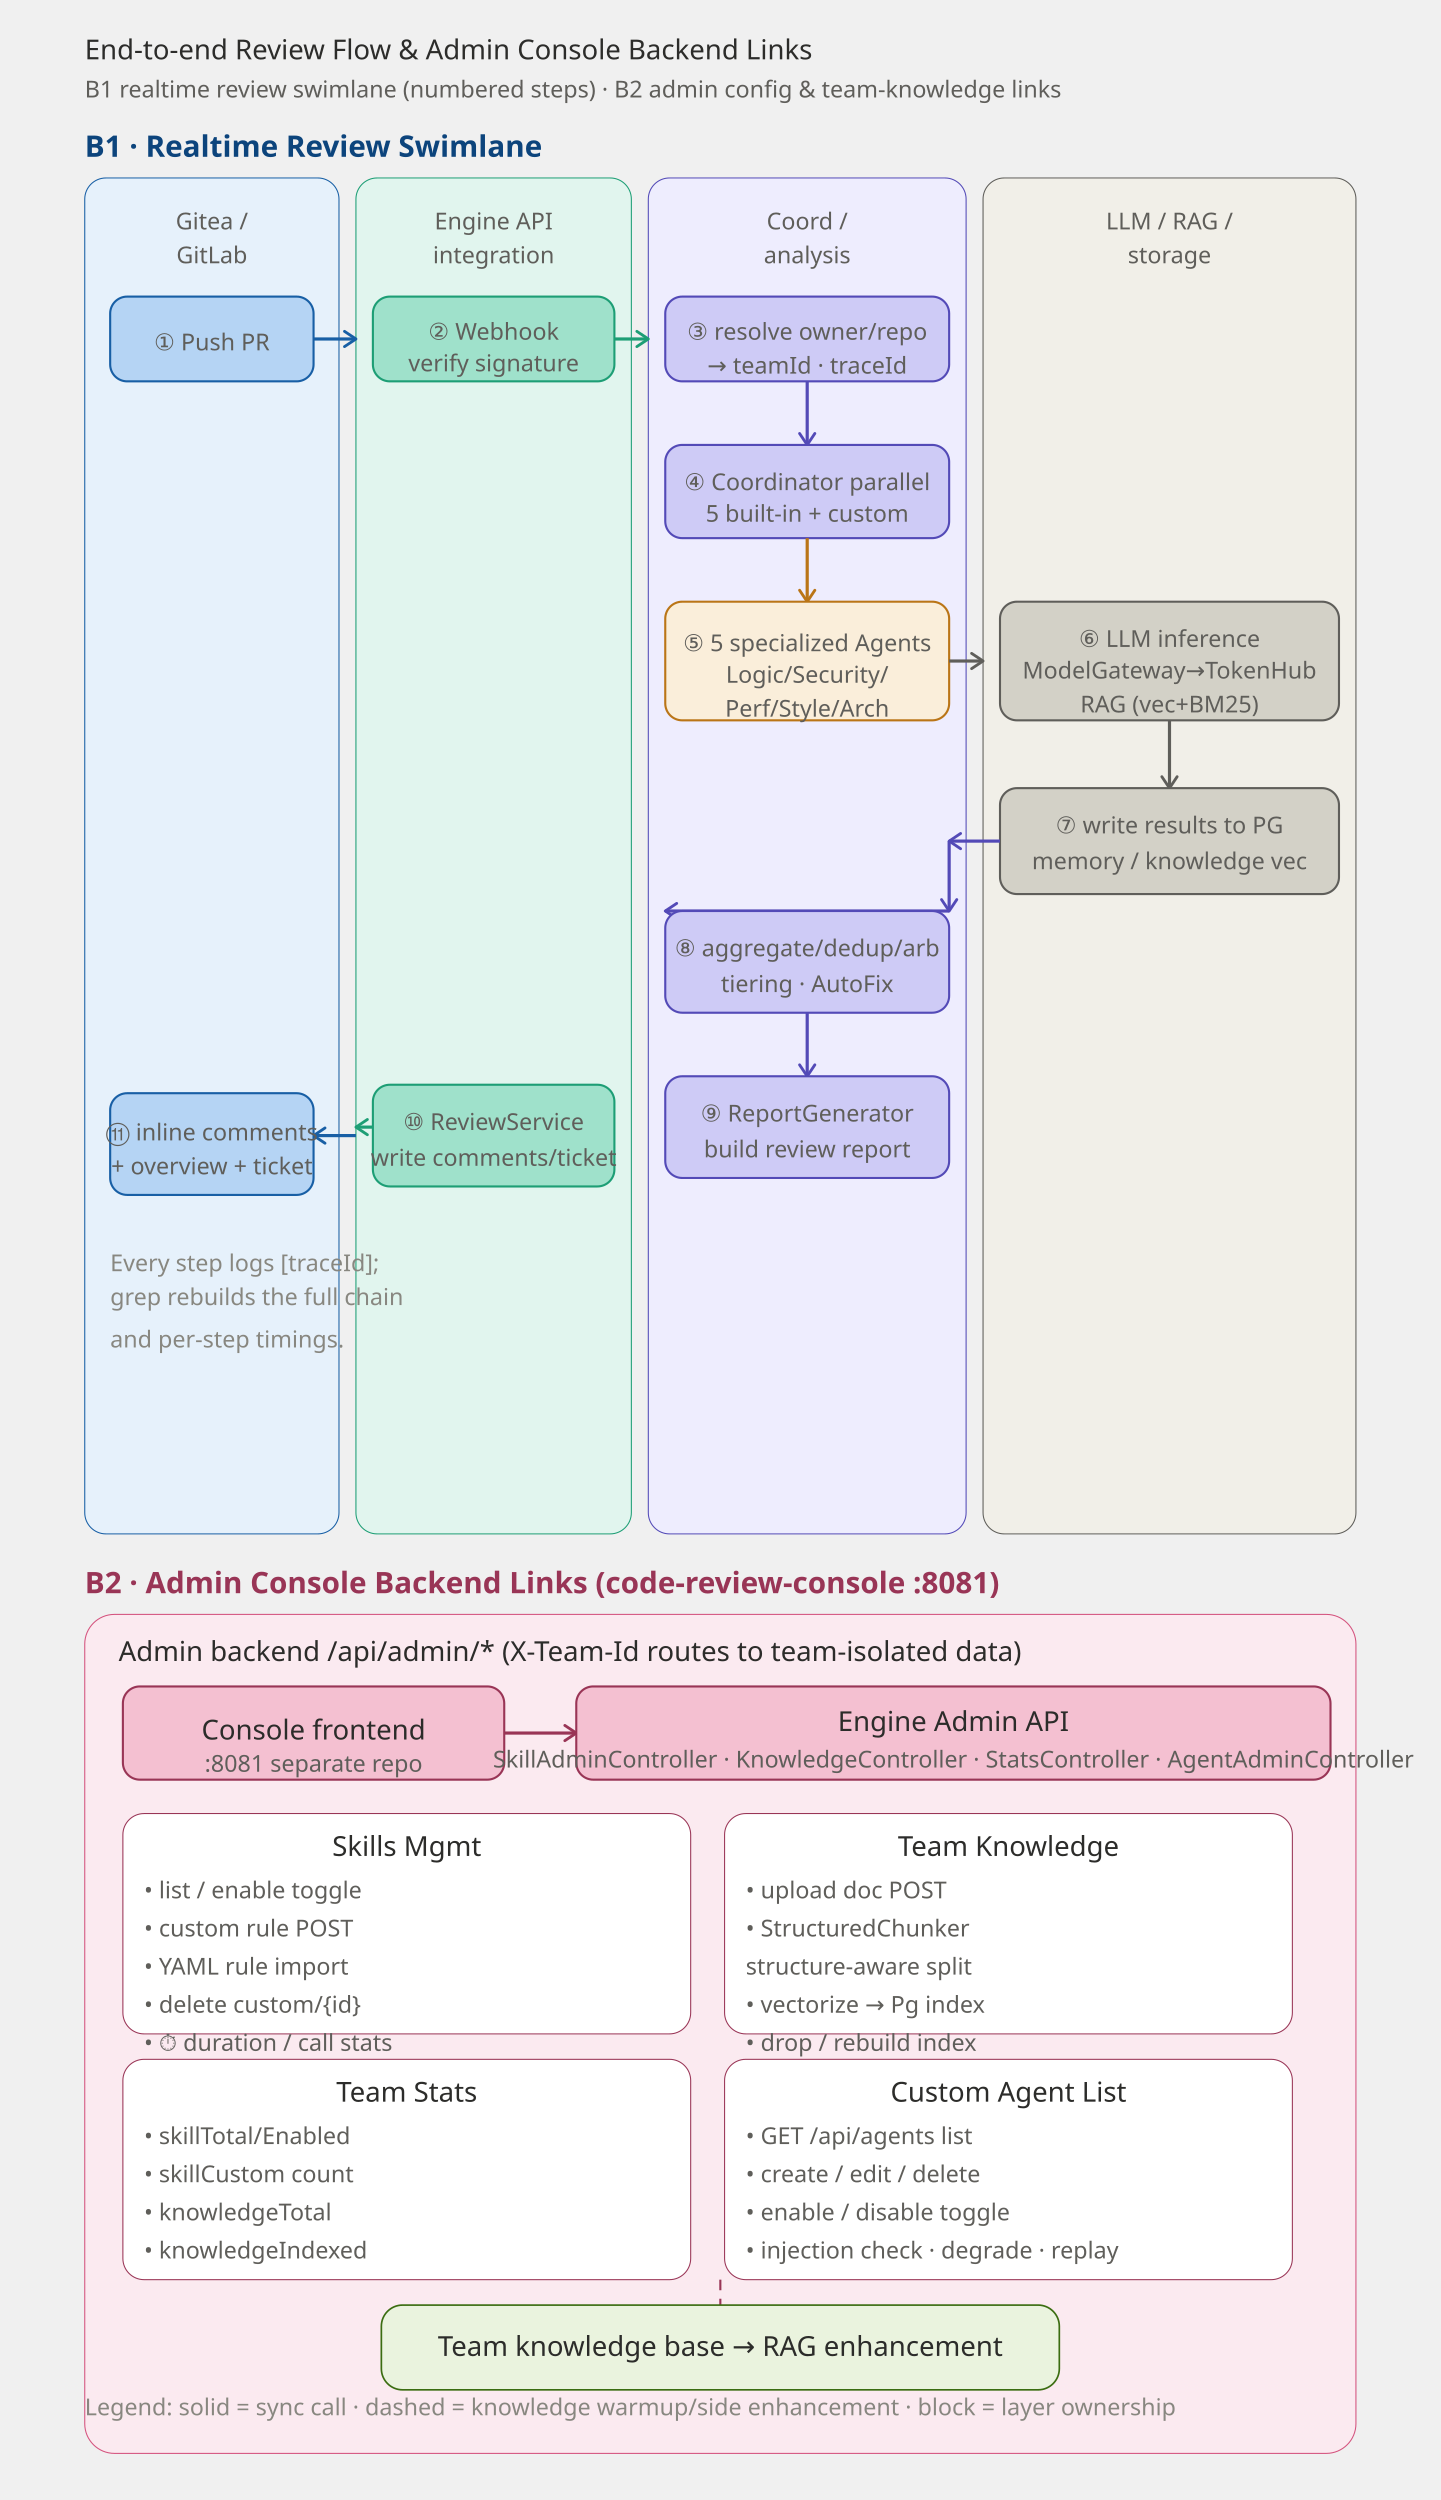
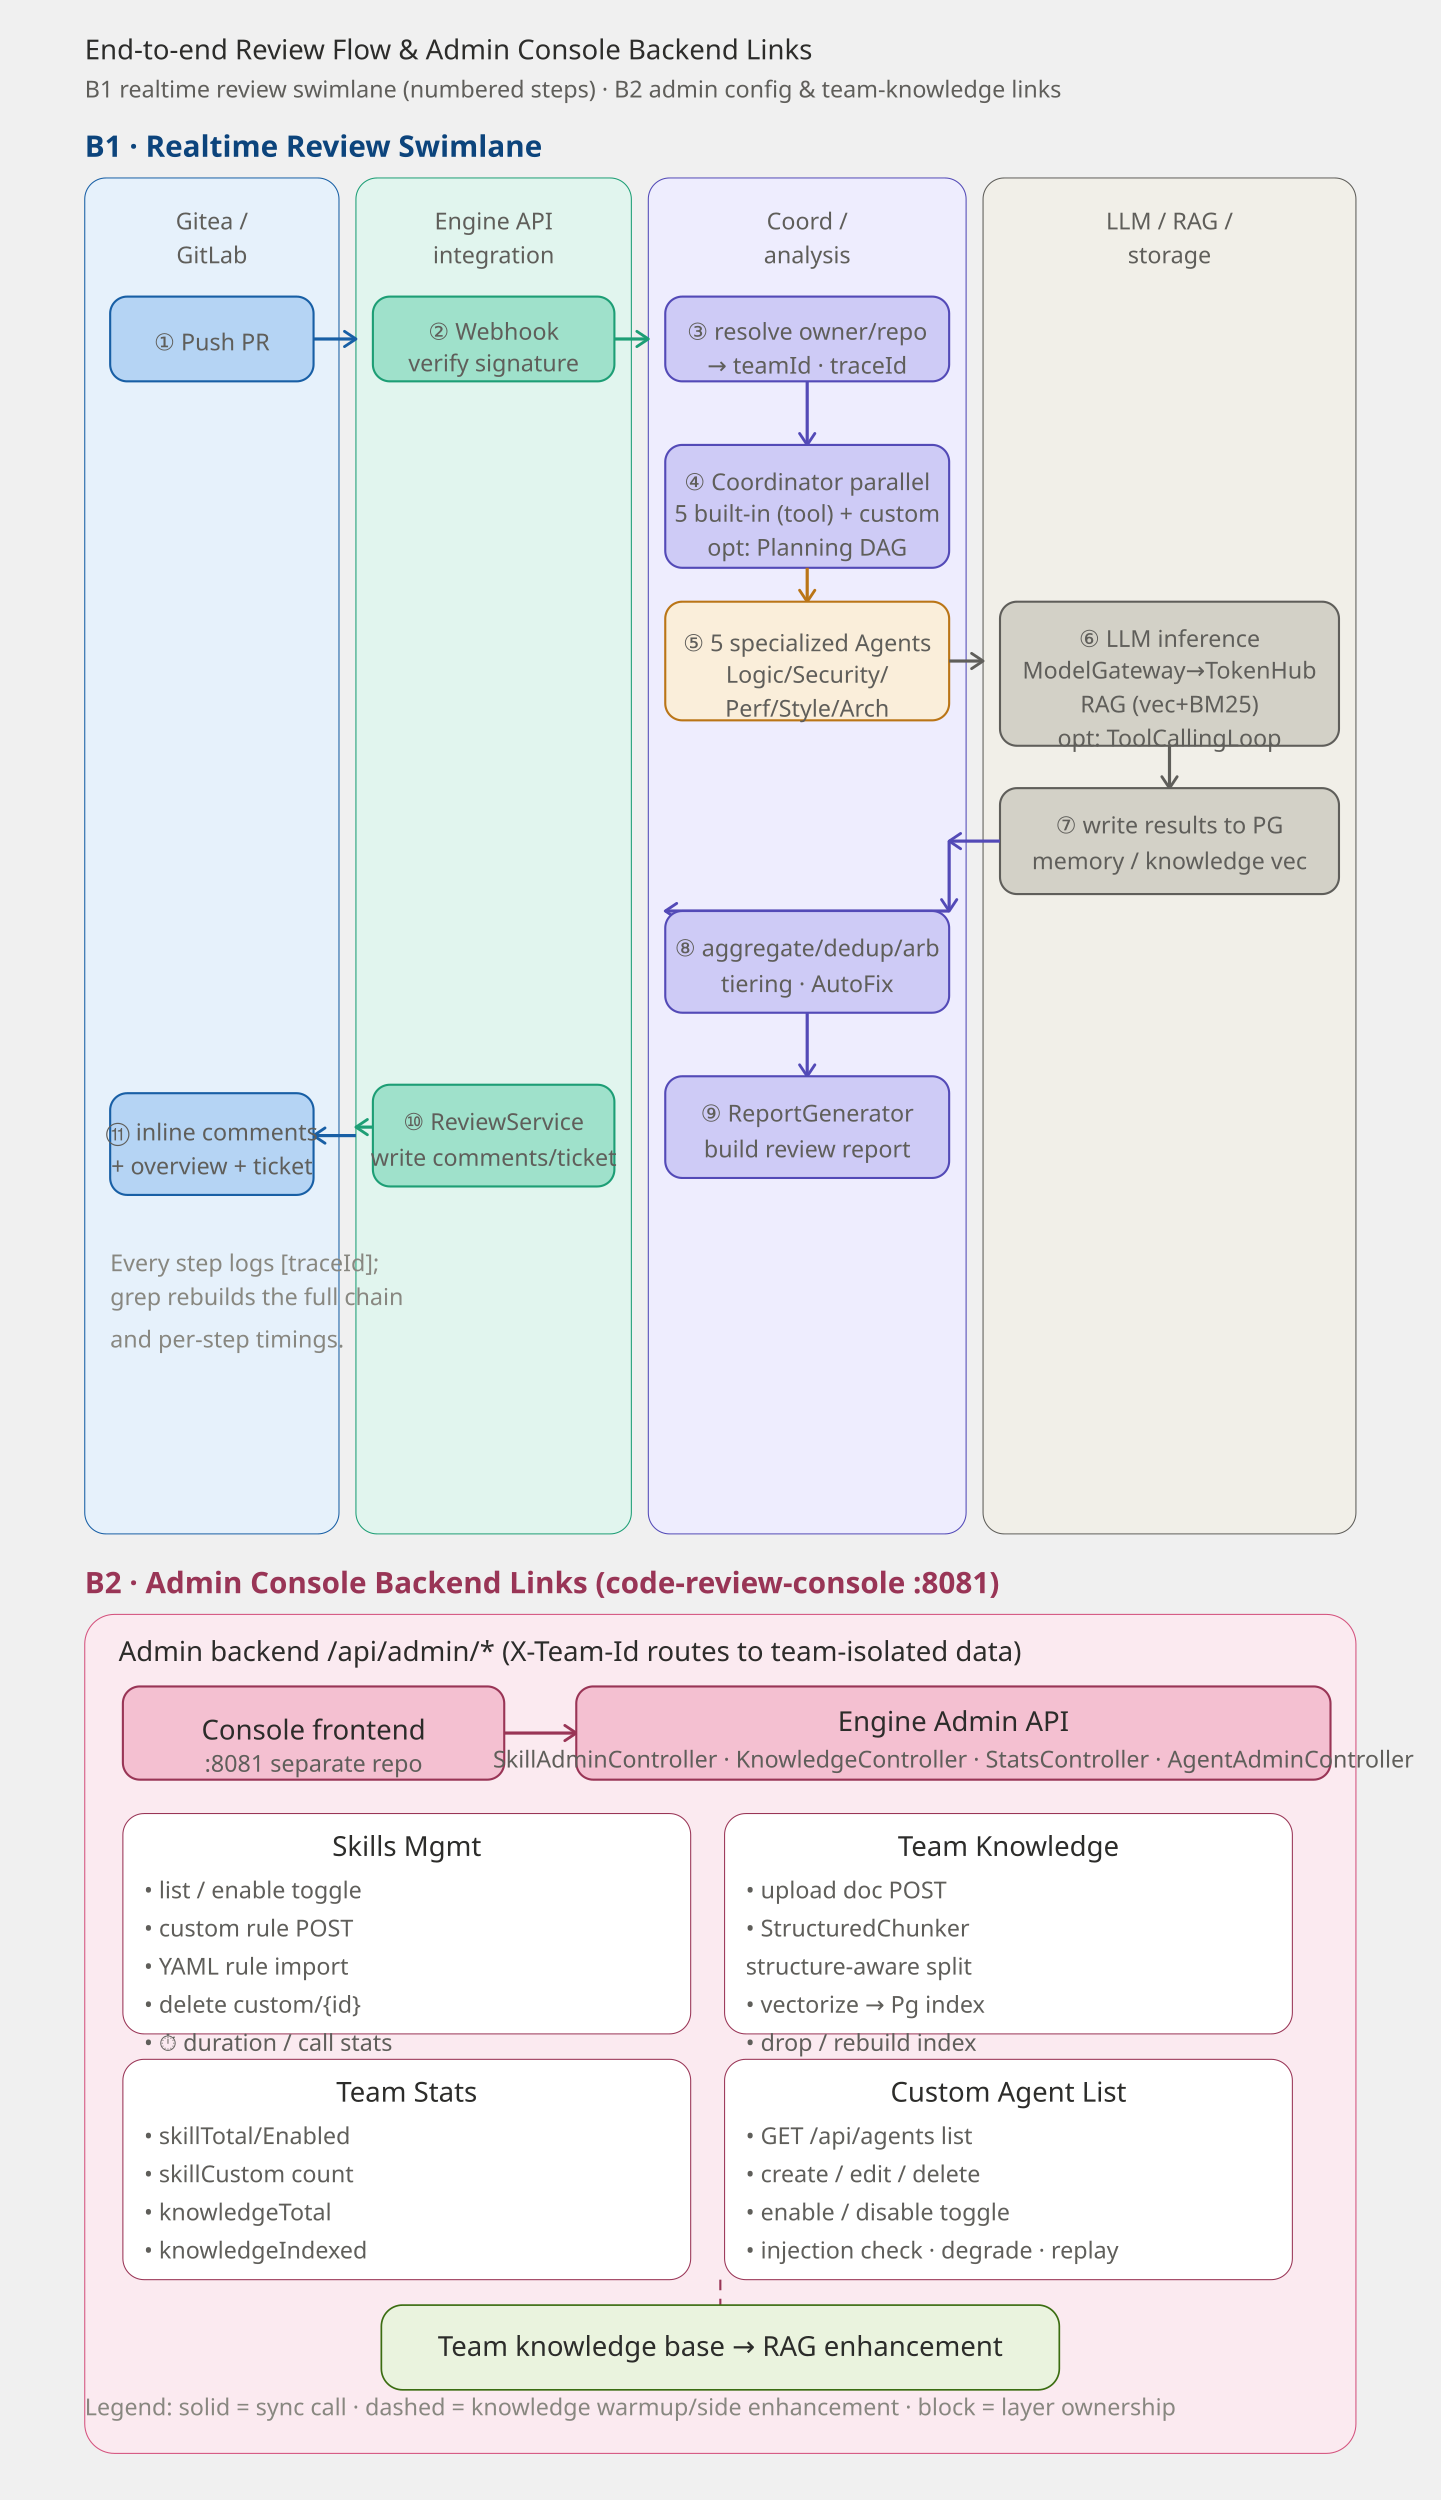
<svg xmlns="http://www.w3.org/2000/svg" viewBox="0 0 680 1180" width="100%" font-family="'Segoe UI',system-ui,sans-serif">
  <defs>
    <marker id="arrow" viewBox="0 0 10 10" refX="8" refY="5" markerWidth="6" markerHeight="6" orient="auto-start-reverse">
      <path d="M2 1L8 5L2 9" fill="none" stroke="context-stroke" stroke-width="1.5" stroke-linecap="round" stroke-linejoin="round" />
    </marker>
  </defs>
  <style>
    text{font-family:'Segoe UI',system-ui,sans-serif}
    .th{font-size:13px;font-weight:500;fill:#2C2C2A}
    .ts{font-size:11px;fill:#5F5E5A}
    .cap{font-size:11px;fill:#888780}
    .lay{font-size:14px;font-weight:600}
    .a{stroke-width:1.5;fill:none;marker-end:url(#arrow)}
    .d{stroke-width:1;fill:none;stroke-dasharray:5 4}
  </style>
  <text class="th" x="40" y="28" font-size="15">End-to-end Review Flow &amp; Admin Console Backend Links</text>
  <text class="ts" x="40" y="46">B1 realtime review swimlane (numbered steps) · B2 admin config &amp; team-knowledge links</text>
  <text class="lay" x="40" y="74" fill="#0C447C">B1 · Realtime Review Swimlane</text>
  <rect x="40" y="84" width="120" height="640" rx="10" fill="#E6F1FB" stroke="#185FA5" stroke-width="0.5" />
  <text class="ts" x="100" y="104" text-anchor="middle" dominant-baseline="central">Gitea /</text>
  <text class="ts" x="100" y="120" text-anchor="middle" dominant-baseline="central">GitLab</text>
  <rect x="168" y="84" width="130" height="640" rx="10" fill="#E1F5EE" stroke="#1D9E75" stroke-width="0.5" />
  <text class="ts" x="233" y="104" text-anchor="middle" dominant-baseline="central">Engine API</text>
  <text class="ts" x="233" y="120" text-anchor="middle" dominant-baseline="central">integration</text>
  <rect x="306" y="84" width="150" height="640" rx="10" fill="#EEEDFE" stroke="#534AB7" stroke-width="0.5" />
  <text class="ts" x="381" y="104" text-anchor="middle" dominant-baseline="central">Coord /</text>
  <text class="ts" x="381" y="120" text-anchor="middle" dominant-baseline="central">analysis</text>
  <rect x="464" y="84" width="176" height="640" rx="10" fill="#F1EFE8" stroke="#5F5E5A" stroke-width="0.5" />
  <text class="ts" x="552" y="104" text-anchor="middle" dominant-baseline="central">LLM / RAG /</text>
  <text class="ts" x="552" y="120" text-anchor="middle" dominant-baseline="central">storage</text>
  <rect x="52" y="140" width="96" height="40" rx="8" fill="#B5D4F4" stroke="#185FA5" />
  <text class="ts" x="100" y="160" text-anchor="middle" dominant-baseline="central">① Push PR</text>
  <path class="a" d="M148 160 L168 160" stroke="#185FA5" />
  <rect x="176" y="140" width="114" height="40" rx="8" fill="#9FE1CB" stroke="#1D9E75" />
  <text class="ts" x="233" y="155" text-anchor="middle" dominant-baseline="central">② Webhook</text>
  <text class="ts" x="233" y="171" text-anchor="middle" dominant-baseline="central">verify signature</text>
  <path class="a" d="M290 160 L306 160" stroke="#1D9E75" />
  <rect x="314" y="140" width="134" height="40" rx="8" fill="#CECBF6" stroke="#534AB7" />
  <text class="ts" x="381" y="155" text-anchor="middle" dominant-baseline="central">③ resolve owner/repo</text>
  <text class="ts" x="381" y="171" text-anchor="middle" dominant-baseline="central">→ teamId · traceId</text>
  <path class="a" d="M381 180 L381 210" stroke="#534AB7" />
-   <rect x="314" y="210" width="134" height="44" rx="8" fill="#CECBF6" stroke="#534AB7" />
+   <rect x="314" y="210" width="134" height="58" rx="8" fill="#CECBF6" stroke="#534AB7" />
  <text class="ts" x="381" y="226" text-anchor="middle" dominant-baseline="central">④ Coordinator parallel</text>
-   <text class="ts" x="381" y="242" text-anchor="middle" dominant-baseline="central">5 built-in + custom</text>
-   <path class="a" d="M381 254 L381 284" stroke="#BA7517" />
+   <text class="ts" x="381" y="242" text-anchor="middle" dominant-baseline="central">5 built-in (tool) + custom</text>
+   <text class="ts" x="381" y="258" text-anchor="middle" dominant-baseline="central">opt: Planning DAG</text>
+   <path class="a" d="M381 268 L381 284" stroke="#BA7517" />
  <rect x="314" y="284" width="134" height="56" rx="8" fill="#FAEEDA" stroke="#BA7517" />
  <text class="ts" x="381" y="302" text-anchor="middle" dominant-baseline="central">⑤ 5 specialized Agents</text>
  <text class="ts" x="381" y="318" text-anchor="middle" dominant-baseline="central">Logic/Security/</text>
  <text class="ts" x="381" y="334" text-anchor="middle" dominant-baseline="central">Perf/Style/Arch</text>
  <path class="a" d="M448 312 L464 312" stroke="#5F5E5A" />
-   <rect x="472" y="284" width="160" height="56" rx="8" fill="#D3D1C7" stroke="#5F5E5A" />
+   <rect x="472" y="284" width="160" height="68" rx="8" fill="#D3D1C7" stroke="#5F5E5A" />
  <text class="ts" x="552" y="300" text-anchor="middle" dominant-baseline="central">⑥ LLM inference</text>
  <text class="ts" x="552" y="316" text-anchor="middle" dominant-baseline="central">ModelGateway→TokenHub</text>
  <text class="ts" x="552" y="332" text-anchor="middle" dominant-baseline="central">RAG (vec+BM25)</text>
-   <path class="a" d="M552 340 L552 372" stroke="#5F5E5A" />
+   <text class="ts" x="552" y="348" text-anchor="middle" dominant-baseline="central">opt: ToolCallingLoop</text>
+   <path class="a" d="M552 352 L552 372" stroke="#5F5E5A" />
  <rect x="472" y="372" width="160" height="50" rx="8" fill="#D3D1C7" stroke="#5F5E5A" />
  <text class="ts" x="552" y="388" text-anchor="middle" dominant-baseline="central">⑦ write results to PG</text>
  <text class="ts" x="552" y="406" text-anchor="middle" dominant-baseline="central">memory / knowledge vec</text>
  <path class="a" d="M472 397 L448 397" stroke="#534AB7" />
  <path class="a" d="M448 397 L448 430" stroke="#534AB7" />
  <path class="a" d="M448 430 L314 430" stroke="#534AB7" />
  <rect x="314" y="430" width="134" height="48" rx="8" fill="#CECBF6" stroke="#534AB7" />
  <text class="ts" x="381" y="446" text-anchor="middle" dominant-baseline="central">⑧ aggregate/dedup/arb</text>
  <text class="ts" x="381" y="464" text-anchor="middle" dominant-baseline="central">tiering · AutoFix</text>
  <path class="a" d="M381 478 L381 508" stroke="#534AB7" />
  <rect x="314" y="508" width="134" height="48" rx="8" fill="#CECBF6" stroke="#534AB7" />
  <text class="ts" x="381" y="524" text-anchor="middle" dominant-baseline="central">⑨ ReportGenerator</text>
  <text class="ts" x="381" y="542" text-anchor="middle" dominant-baseline="central">build review report</text>
  <path class="a" d="M290 532 L168 532" stroke="#1D9E75" />
  <rect x="176" y="512" width="114" height="48" rx="8" fill="#9FE1CB" stroke="#1D9E75" />
  <text class="ts" x="233" y="528" text-anchor="middle" dominant-baseline="central">⑩ ReviewService</text>
  <text class="ts" x="233" y="546" text-anchor="middle" dominant-baseline="central">write comments/ticket</text>
  <path class="a" d="M168 536 L148 536" stroke="#185FA5" />
  <rect x="52" y="516" width="96" height="48" rx="8" fill="#B5D4F4" stroke="#185FA5" />
  <text class="ts" x="100" y="532" text-anchor="middle" dominant-baseline="central">⑪ inline comments</text>
  <text class="ts" x="100" y="550" text-anchor="middle" dominant-baseline="central">+ overview + ticket</text>
  <text class="cap" x="52" y="600">Every step logs [traceId];</text>
  <text class="cap" x="52" y="616">grep rebuilds the full chain</text>
  <text class="cap" x="52" y="636">and per-step timings.</text>
  <text class="lay" x="40" y="752" fill="#993556">B2 · Admin Console Backend Links (code-review-console :8081)</text>
  <rect x="40" y="762" width="600" height="396" rx="14" fill="#FBEAF0" stroke="#D4537E" stroke-width="0.5" />
  <text class="th" x="56" y="784" fill="#72243E">Admin backend /api/admin/* (X-Team-Id routes to team-isolated data)</text>
  <rect x="58" y="796" width="180" height="44" rx="8" fill="#F4C0D1" stroke="#993556" />
  <text class="th" x="148" y="816" text-anchor="middle" dominant-baseline="central">Console frontend</text>
  <text class="ts" x="148" y="832" text-anchor="middle" dominant-baseline="central">:8081 separate repo</text>
  <path class="a" d="M238 818 L272 818" stroke="#993556" />
  <rect x="272" y="796" width="356" height="44" rx="8" fill="#F4C0D1" stroke="#993556" />
  <text class="th" x="450" y="812" text-anchor="middle" dominant-baseline="central">Engine Admin API</text>
  <text class="ts" x="450" y="830" text-anchor="middle" dominant-baseline="central">SkillAdminController · KnowledgeController · StatsController · AgentAdminController</text>
  <rect x="58" y="856" width="268" height="104" rx="10" fill="#FFFFFF" stroke="#993556" stroke-width="0.5" />
  <text class="th" x="192" y="876" text-anchor="middle" fill="#72243E">Skills Mgmt</text>
  <text class="ts" x="68" y="896">• list / enable toggle</text>
  <text class="ts" x="68" y="914">• custom rule POST</text>
  <text class="ts" x="68" y="932">• YAML rule import</text>
  <text class="ts" x="68" y="950">• delete custom/{id}</text>
  <text class="ts" x="68" y="968" fill="#993556">• ⏱ duration / call stats</text>
  <rect x="342" y="856" width="268" height="104" rx="10" fill="#FFFFFF" stroke="#993556" stroke-width="0.5" />
  <text class="th" x="476" y="876" text-anchor="middle" fill="#72243E">Team Knowledge</text>
  <text class="ts" x="352" y="896">• upload doc POST</text>
  <text class="ts" x="352" y="914">• StructuredChunker</text>
  <text class="ts" x="352" y="932">  structure-aware split</text>
  <text class="ts" x="352" y="950">• vectorize → Pg index</text>
  <text class="ts" x="352" y="968">• drop / rebuild index</text>
  <rect x="58" y="972" width="268" height="104" rx="10" fill="#FFFFFF" stroke="#993556" stroke-width="0.5" />
  <text class="th" x="192" y="992" text-anchor="middle" fill="#72243E">Team Stats</text>
  <text class="ts" x="68" y="1012">• skillTotal/Enabled</text>
  <text class="ts" x="68" y="1030">• skillCustom count</text>
  <text class="ts" x="68" y="1048">• knowledgeTotal</text>
  <text class="ts" x="68" y="1066">• knowledgeIndexed</text>
  <rect x="342" y="972" width="268" height="104" rx="10" fill="#FFFFFF" stroke="#993556" stroke-width="0.5" />
  <text class="th" x="476" y="992" text-anchor="middle" fill="#72243E">Custom Agent List</text>
  <text class="ts" x="352" y="1012">• GET /api/agents list</text>
  <text class="ts" x="352" y="1030">• create / edit / delete</text>
  <text class="ts" x="352" y="1048">• enable / disable toggle</text>
  <text class="ts" x="352" y="1066" fill="#993556">• injection check · degrade · replay</text>
  <path class="d" d="M340 1076 L340 1088" stroke="#993556" />
  <rect x="180" y="1088" width="320" height="40" rx="10" fill="#EAF3DE" stroke="#3B6D11" stroke-width="0.8" />
  <text class="th" x="340" y="1112" text-anchor="middle" fill="#27500A">Team knowledge base → RAG enhancement</text>
  <text class="cap" x="40" y="1140">Legend: solid = sync call · dashed = knowledge warmup/side enhancement · block = layer ownership</text>
</svg>
